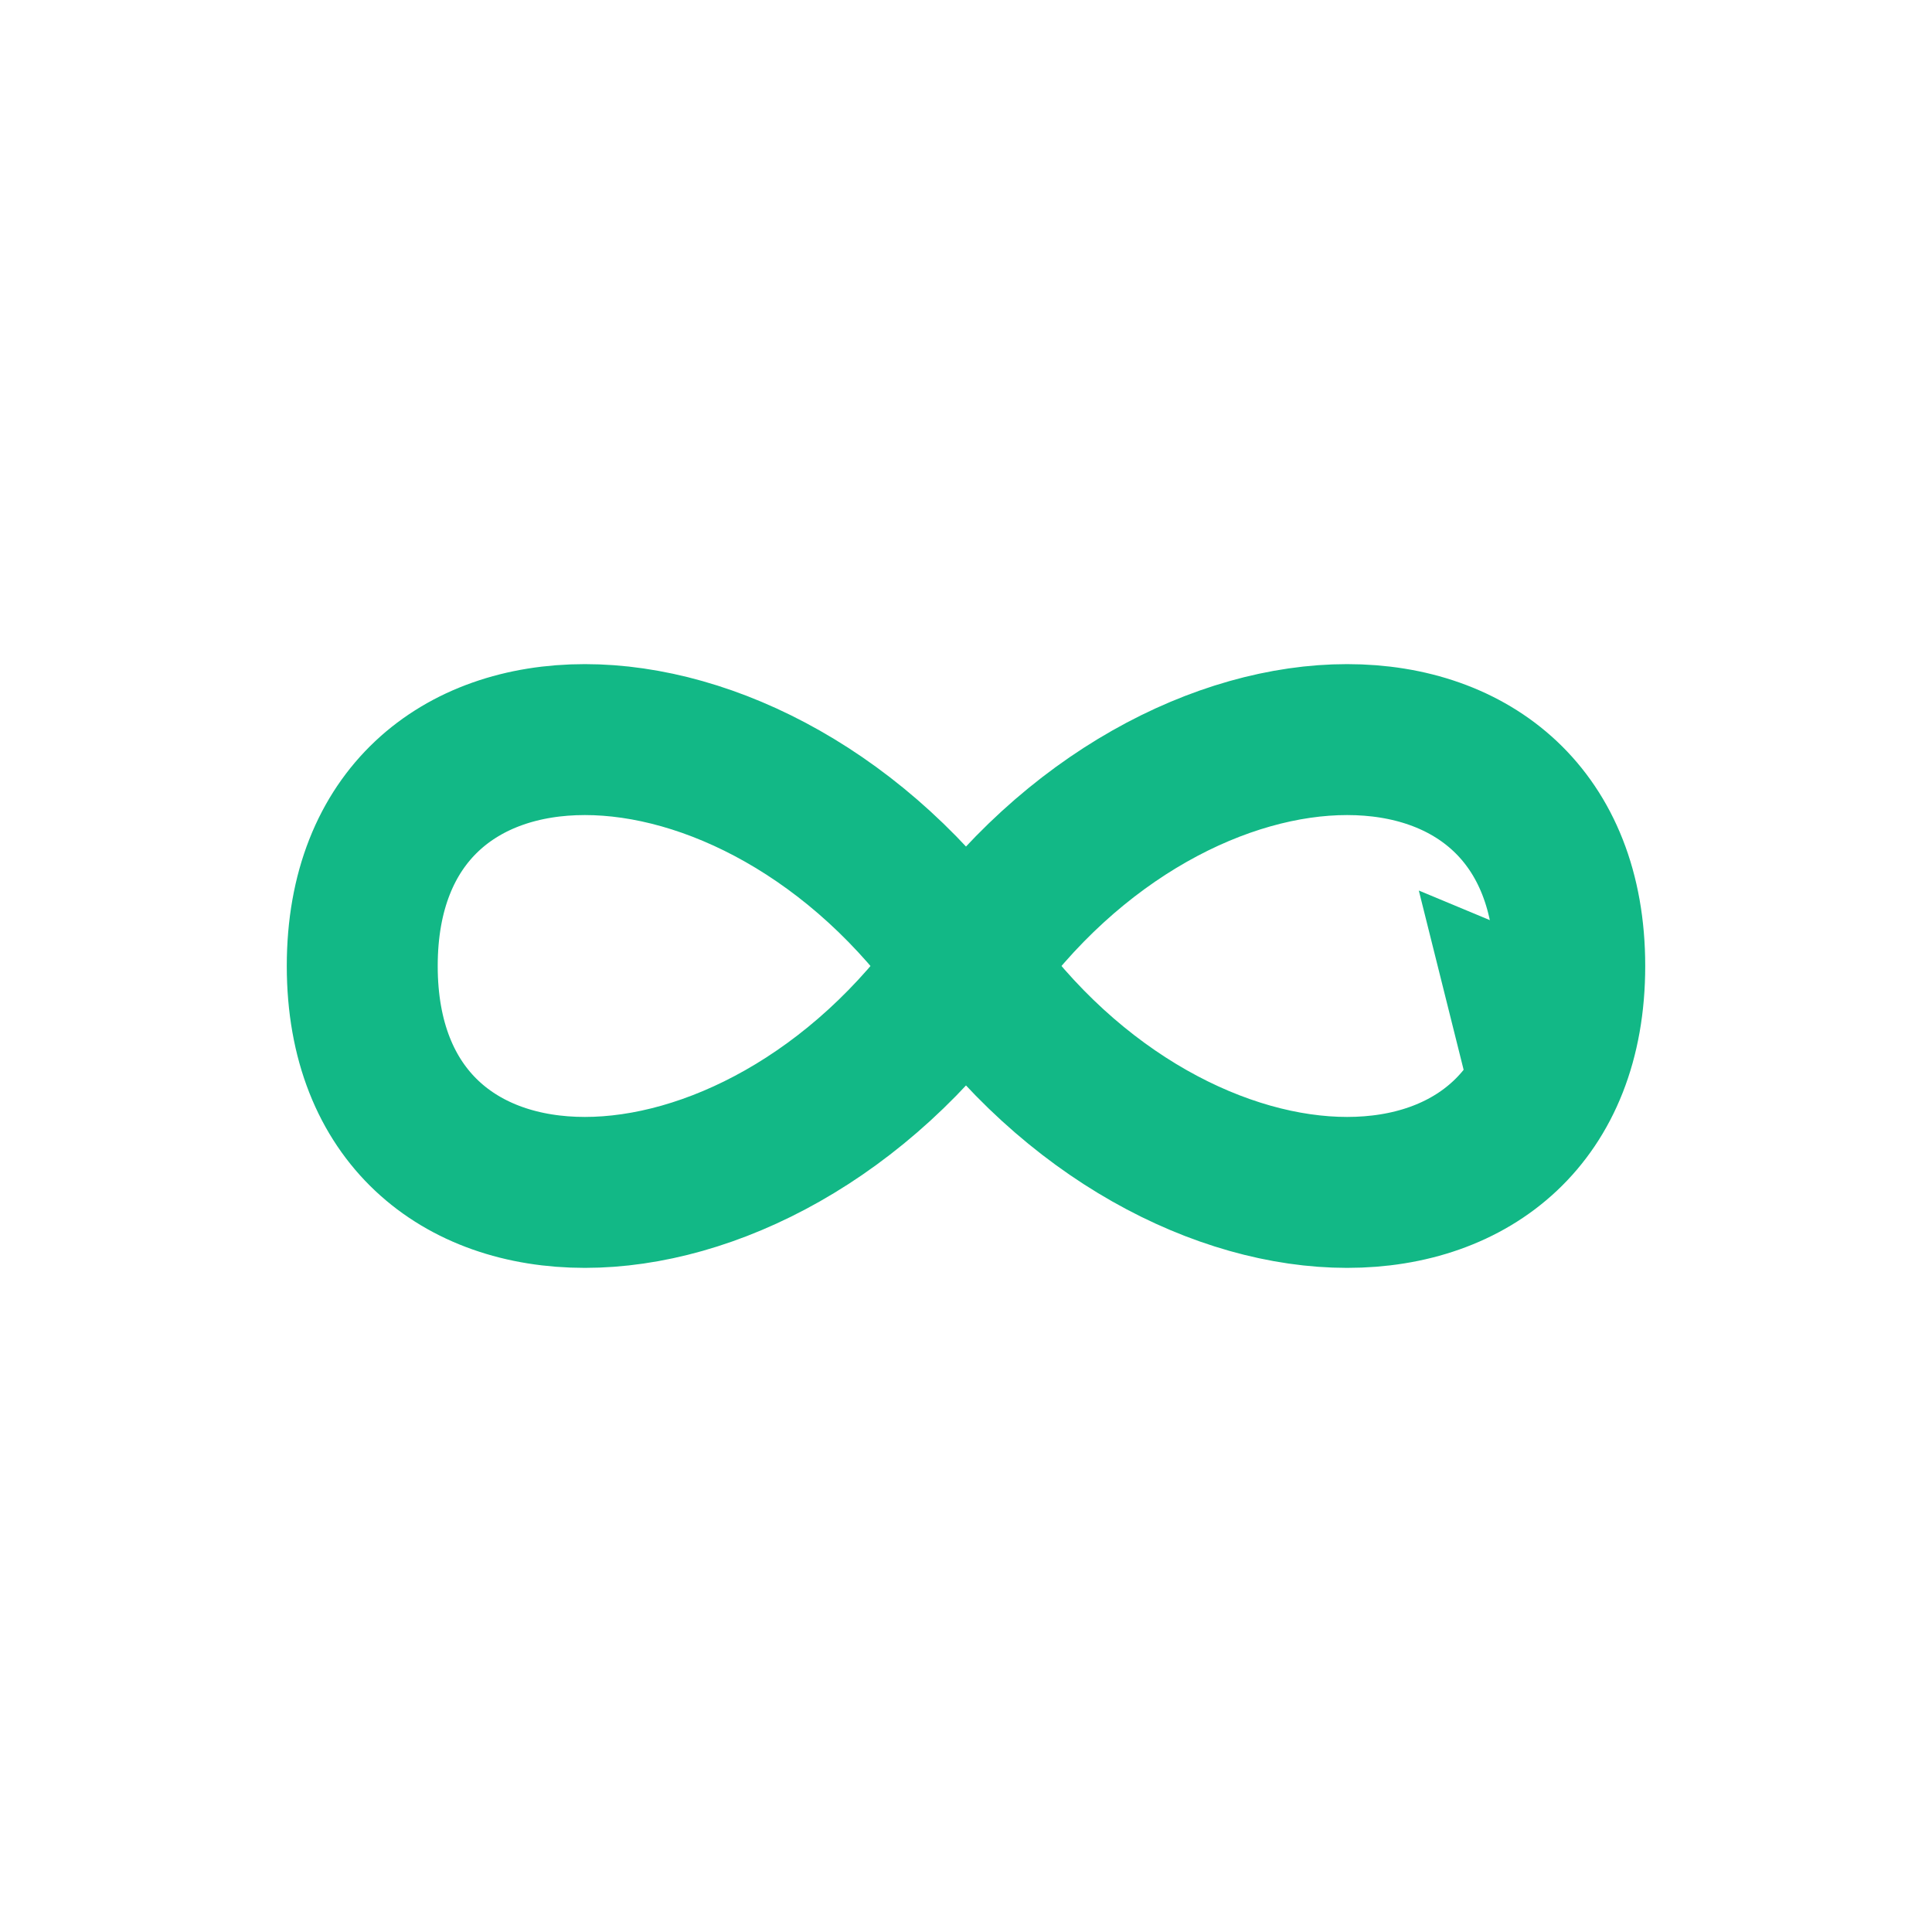
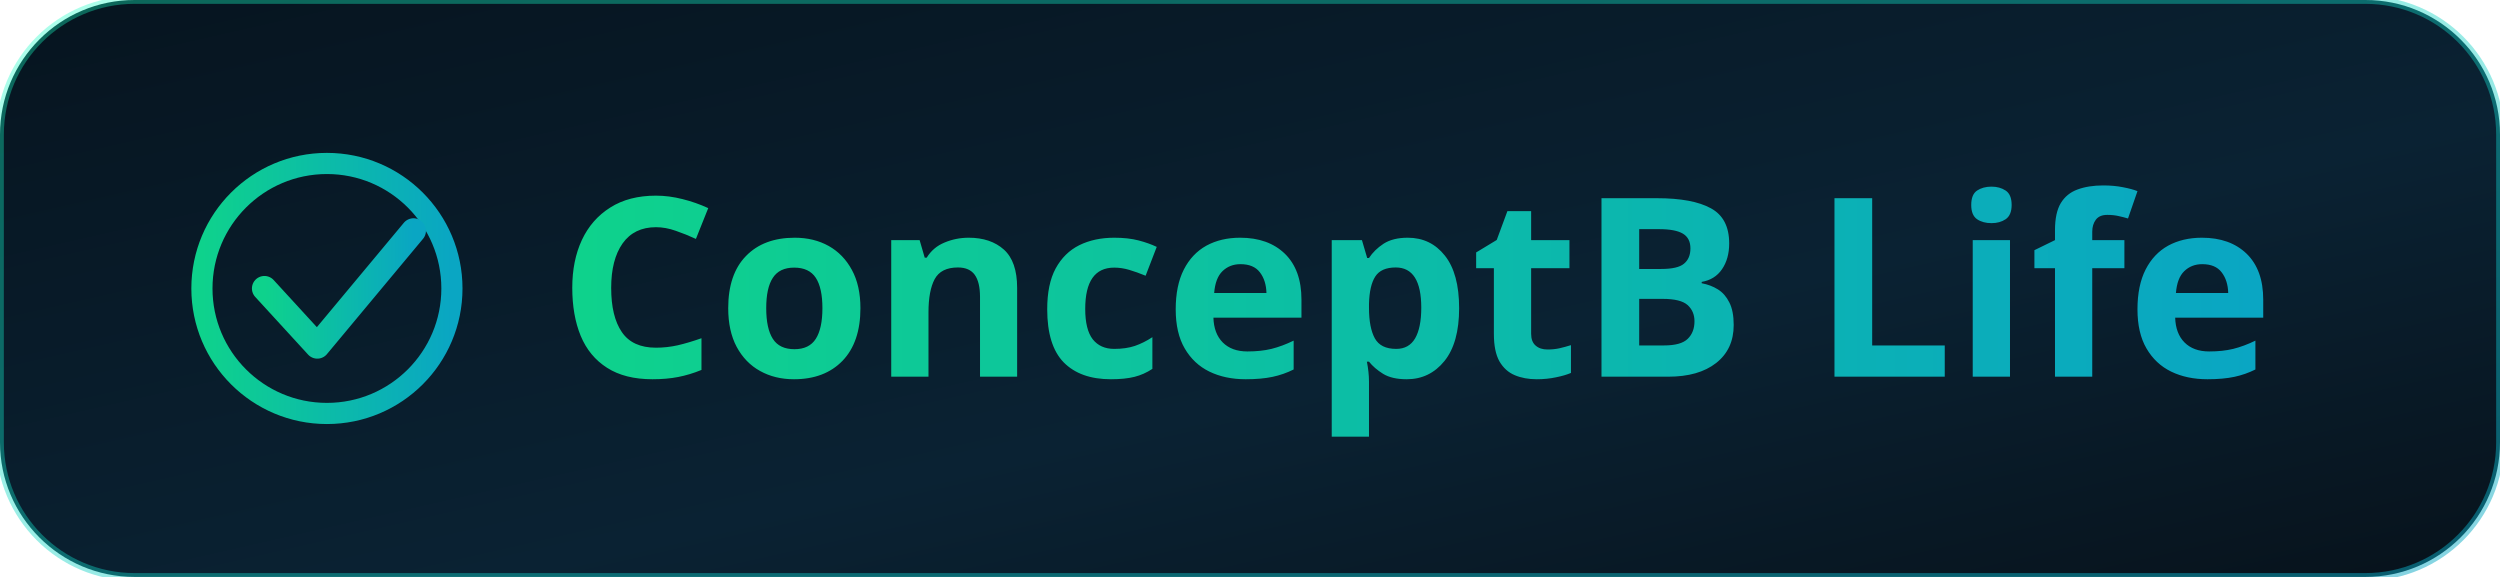
- <svg xmlns="http://www.w3.org/2000/svg" width="256" height="256" viewBox="0 0 256 256" fill="none">
-   <path d="M48 128 C48 88 100 88 128 128 C156 168 208 168 208 128 C208 88 156 88 128 128 C100 168 48 168 48 128 Z" fill="none" stroke="#12B886" stroke-width="20" stroke-linecap="round" stroke-linejoin="round" />
-   <path d="M188 118 L212 128 L194 142 Z" fill="#12B886" />
+ <svg xmlns="http://www.w3.org/2000/svg" width="260" height="60" viewBox="0 0 260 60">
+   <defs>
+     <linearGradient id="conceptb-bg" x1="0" y1="0" x2="1" y2="1">
+       <stop offset="0%" stop-color="#06141F" />
+       <stop offset="60%" stop-color="#0A2233" />
+       <stop offset="100%" stop-color="#07121B" />
+     </linearGradient>
+     <linearGradient id="conceptb-brand" x1="0" y1="0" x2="1" y2="0">
+       <stop offset="0%" stop-color="#0ED28C" />
+       <stop offset="100%" stop-color="#0AA6C3" />
+     </linearGradient>
+     <linearGradient id="conceptb-frame" x1="0" y1="0" x2="1" y2="1">
+       <stop offset="0%" stop-color="rgba(22,255,196,0.35)" />
+       <stop offset="100%" stop-color="rgba(10,166,195,0.50)" />
+     </linearGradient>
+   </defs>
+   <rect width="260" height="60" rx="14" fill="url(#conceptb-bg)" />
+   <rect width="260" height="60" rx="14" fill="none" stroke="url(#conceptb-frame)" stroke-width="0.8" />
+   <g transform="translate(34,30)">
+     <circle cx="0" cy="0" r="13" fill="none" stroke="url(#conceptb-brand)" stroke-width="2.2" />
+     <path d="M-6.5,0 L-1,6 L9,-6" fill="none" stroke="url(#conceptb-brand)" stroke-width="2.6" stroke-linecap="round" stroke-linejoin="round" />
+   </g>
+   <text x="58" y="30" font-family="Poppins, Montserrat, system-ui" font-size="26" font-weight="700" fill="url(#conceptb-brand)" dominant-baseline="middle">
+     ConceptB Life
+   </text>
</svg>
